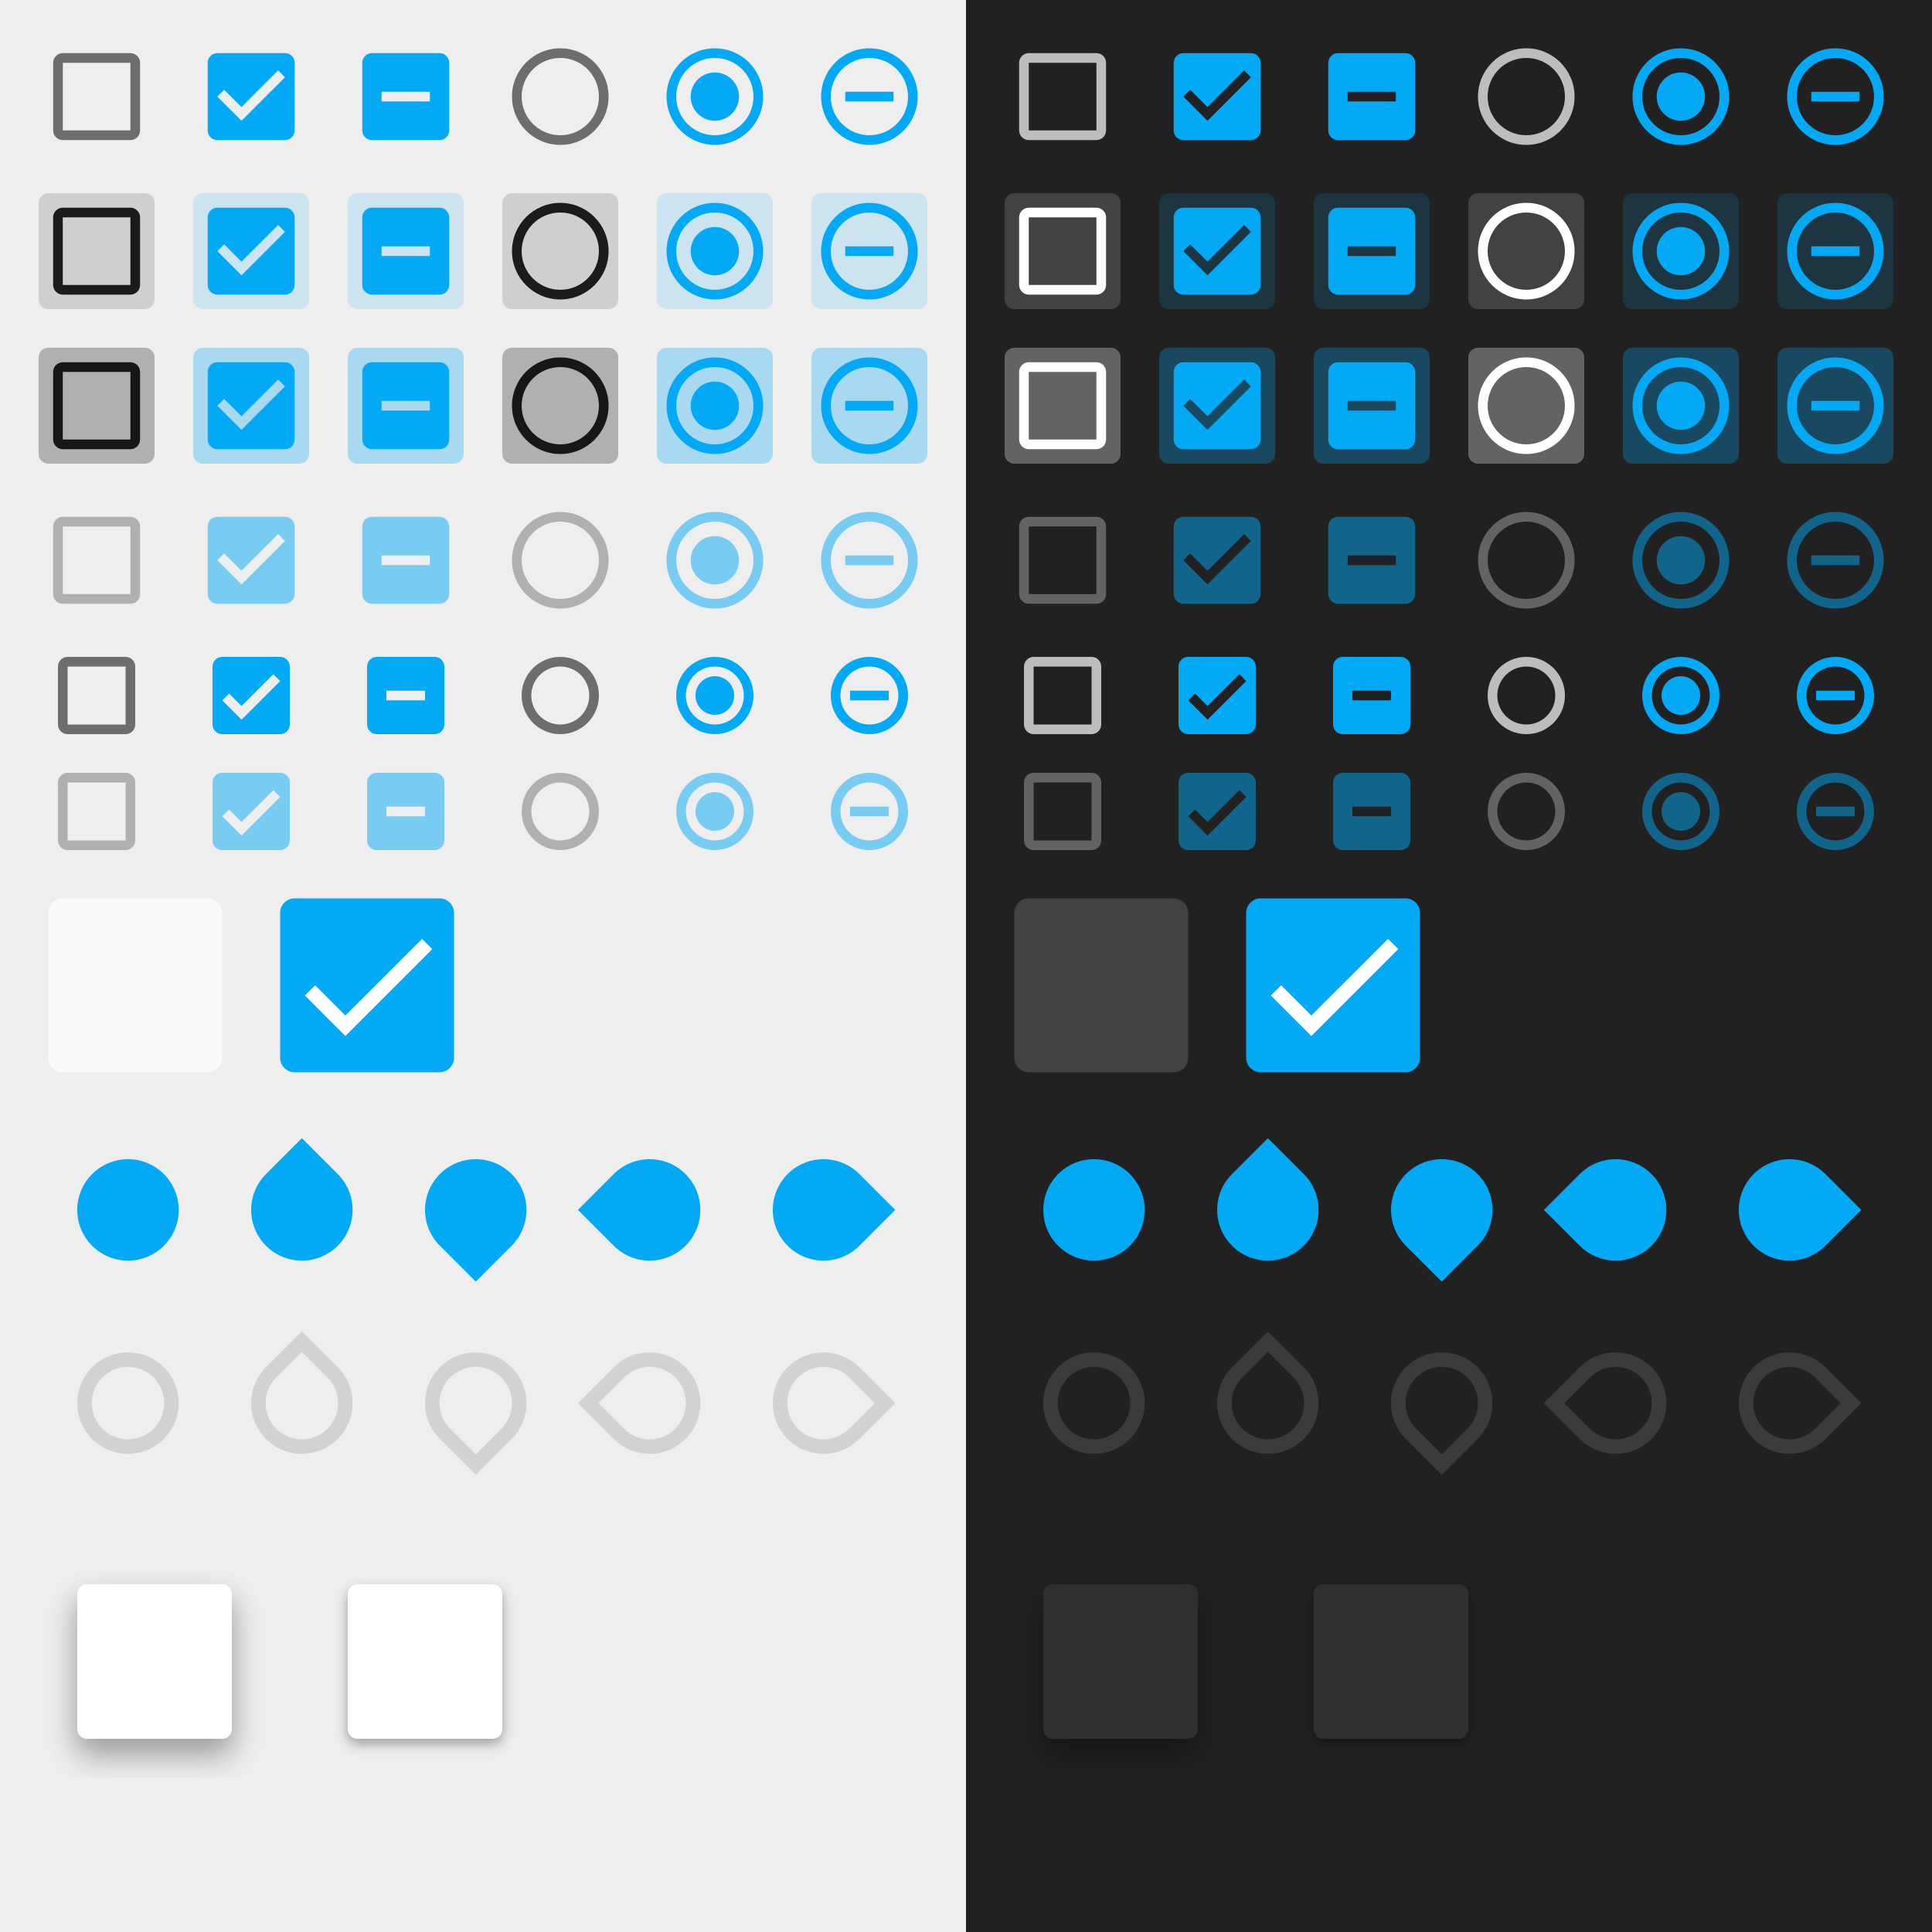
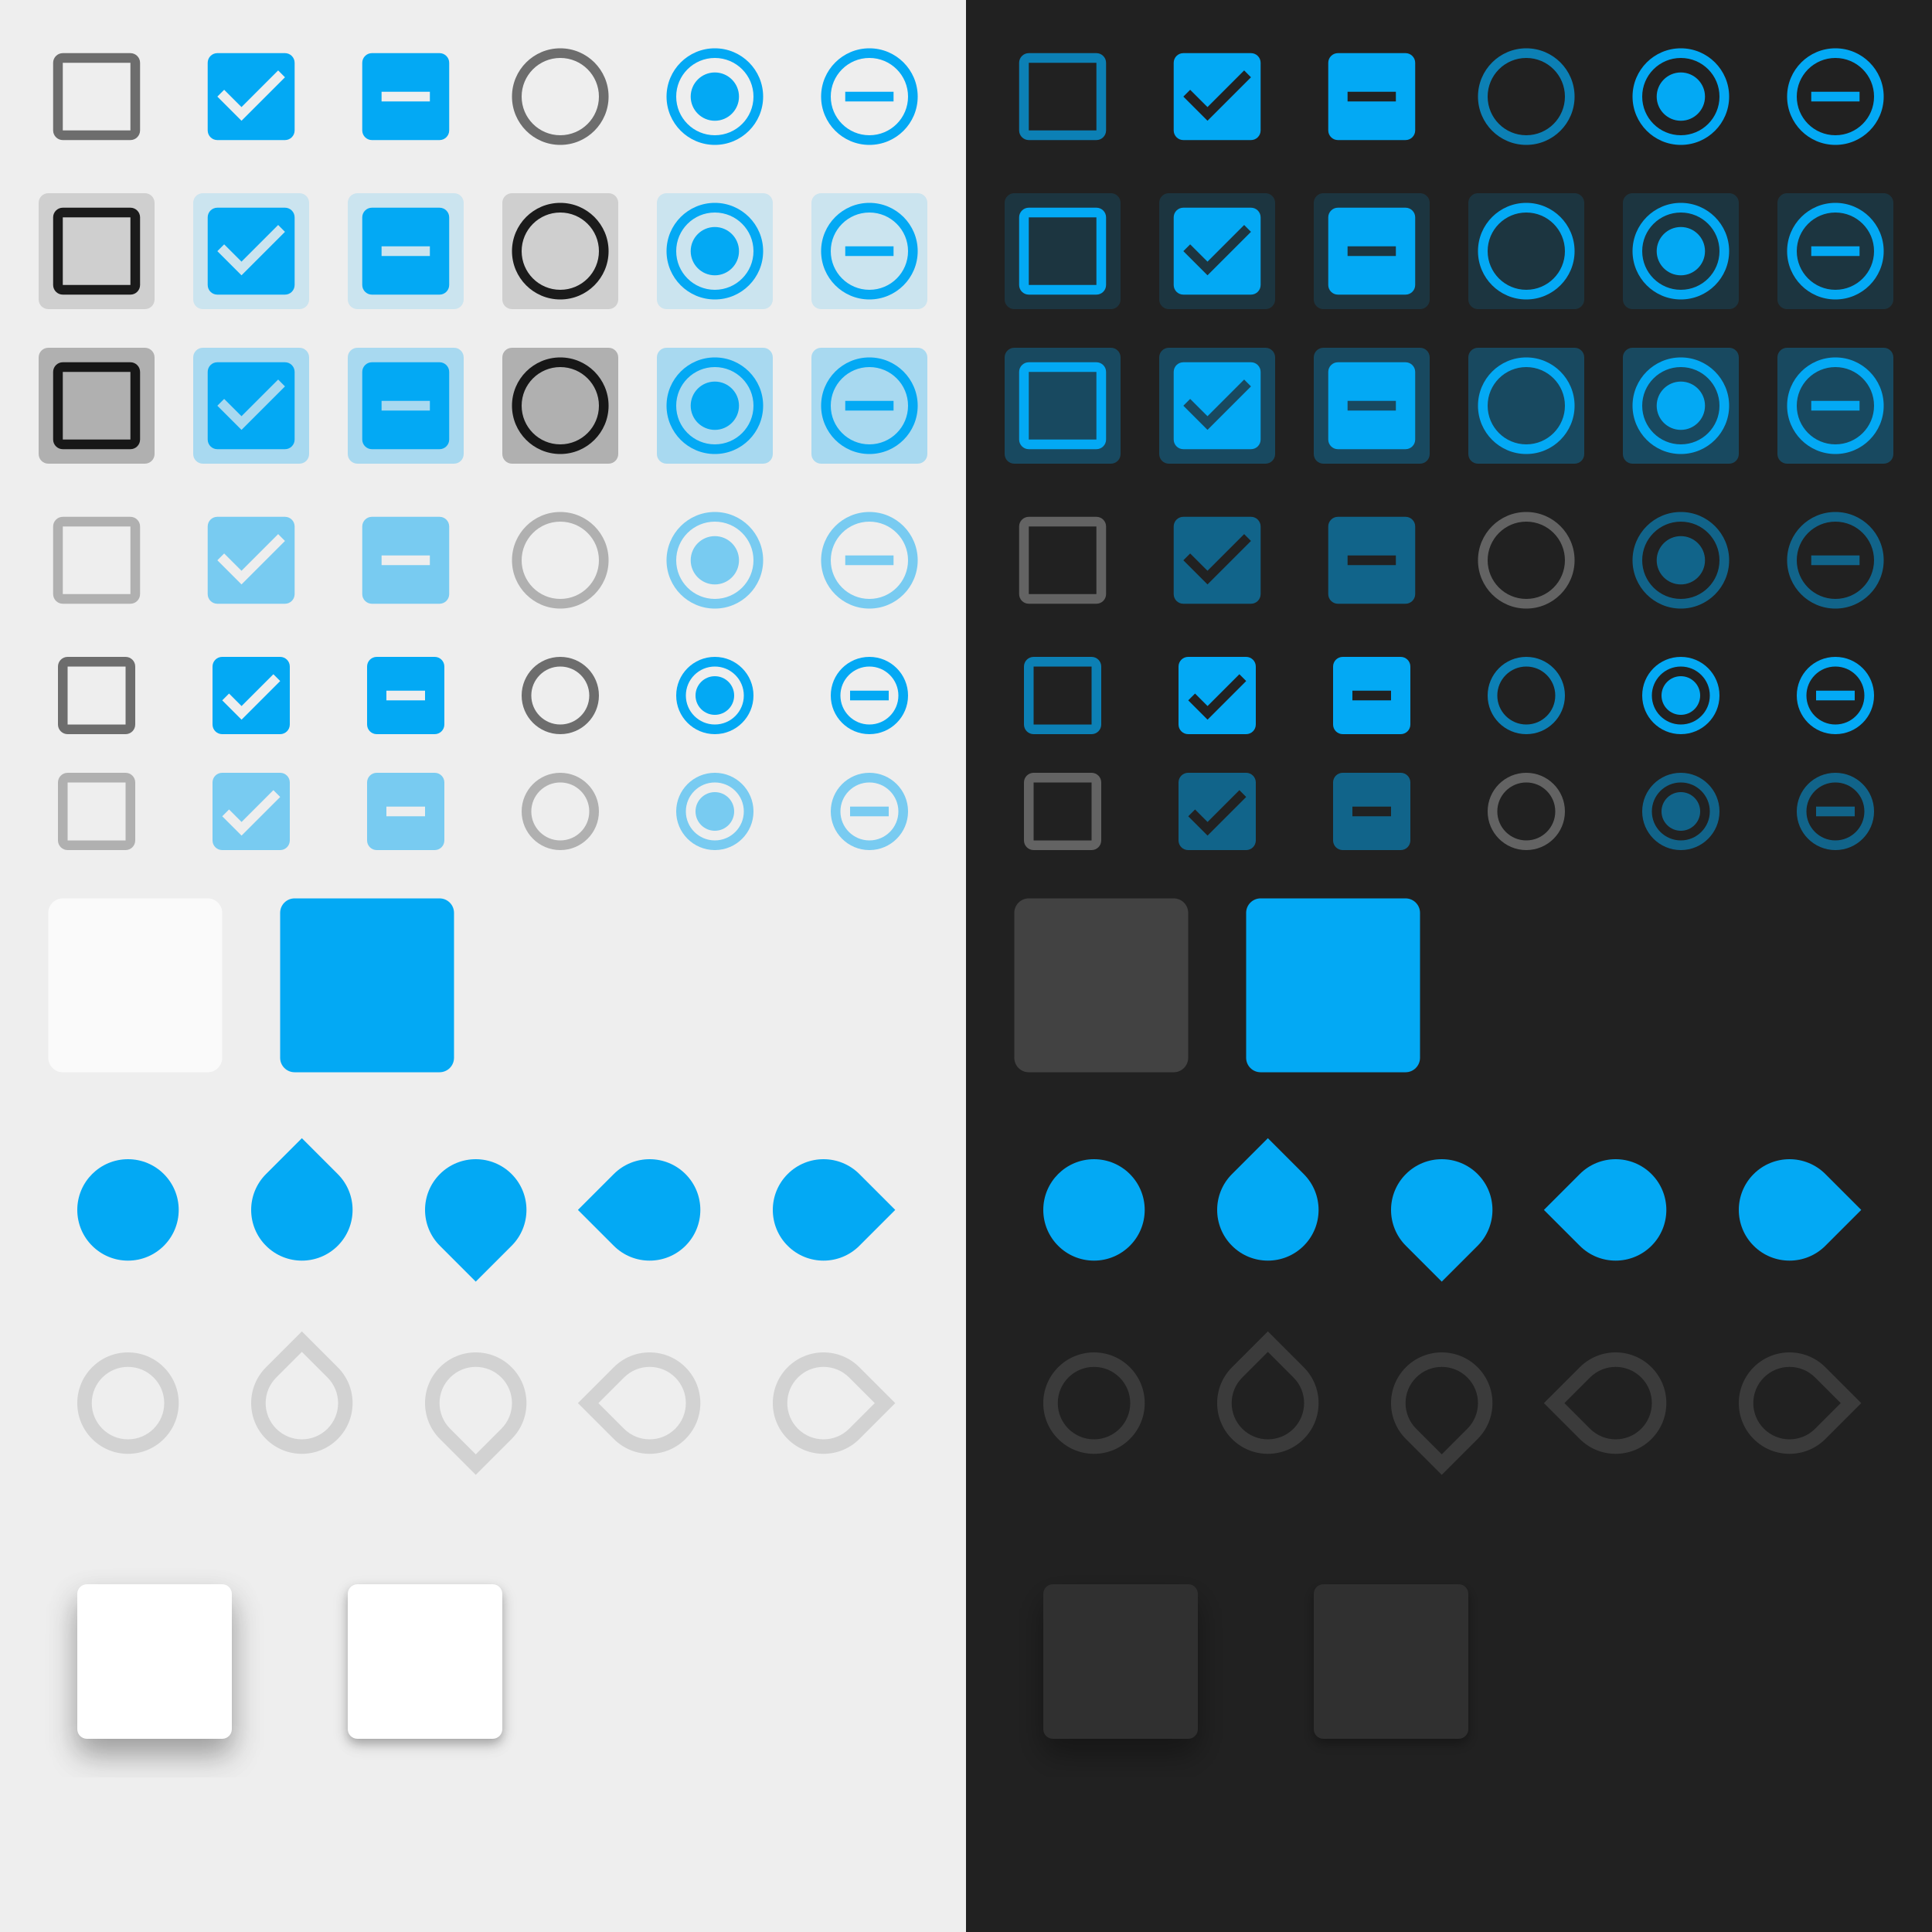
<svg xmlns="http://www.w3.org/2000/svg" xmlns:xlink="http://www.w3.org/1999/xlink" width="400" height="400" viewBox="0 0 400 400">
  <rect width="200" height="400" fill="url(#color-bg)" />
  <rect width="200" height="400" fill="url(#color-bg-dark)" x="200" />
  <defs>
    <linearGradient id="color-fg">
      <stop stop-color="#000000" stop-opacity="0.87" />
    </linearGradient>
    <linearGradient id="color-fg-dark">
-       <stop stop-color="#FFFFFF" />
+       <stop stop-color="#03A9F4" />
    </linearGradient>
    <linearGradient id="color-fg-secondary">
      <stop stop-color="#000000" stop-opacity="0.54" />
    </linearGradient>
    <linearGradient id="color-fg-secondary-dark">
-       <stop stop-color="#FFFFFF" stop-opacity="0.7" />
+       <stop stop-color="#03A9F4" stop-opacity="0.7" />
    </linearGradient>
    <linearGradient id="color-fg-secondary-disabled">
      <stop stop-color="#000000" stop-opacity="0.26" />
    </linearGradient>
    <linearGradient id="color-fg-secondary-disabled-dark">
      <stop stop-color="#FFFFFF" stop-opacity="0.3" />
    </linearGradient>
    <linearGradient id="color-divider">
      <stop stop-color="#000000" stop-opacity="0.12" />
    </linearGradient>
    <linearGradient id="color-divider-dark">
      <stop stop-color="#FFFFFF" stop-opacity="0.12" />
    </linearGradient>
    <linearGradient id="color-accent">
      <stop stop-color="#03A9F4" />
    </linearGradient>
    <linearGradient id="color-accent-disabled">
      <stop stop-color="#03A9F4" stop-opacity="0.5" />
    </linearGradient>
    <linearGradient id="color-bg">
      <stop stop-color="#EEEEEE" />
    </linearGradient>
    <linearGradient id="color-bg-dark">
      <stop stop-color="#212121" />
    </linearGradient>
    <linearGradient id="color-bg-lighter">
      <stop stop-color="#FAFAFA" />
    </linearGradient>
    <linearGradient id="color-bg-lighter-dark">
      <stop stop-color="#424242" />
    </linearGradient>
    <linearGradient id="color-base">
      <stop stop-color="#FFFFFF" />
    </linearGradient>
    <linearGradient id="color-base-dark">
      <stop stop-color="#303030" />
    </linearGradient>
    <filter id="1" color-interpolation-filters="sRGB" x="0" y="0" width="1" height="1">
      <feFlood flood-color="#000000" flood-opacity="0.12" result="flood" />
      <feComposite operator="in" in="flood" in2="SourceGraphic" result="composite1" />
      <feGaussianBlur stdDeviation="1.5" in="composite1" result="blur" />
      <feOffset dx="0" dy="1" result="offset" />
      <feComposite in="SourceGraphic" in2="offset" result="fbSourceGraphic" />
      <feFlood flood-color="#000000" flood-opacity="0.24" result="flood" />
      <feComposite operator="in" in="flood" in2="fbSourceGraphic" result="composite1" />
      <feGaussianBlur stdDeviation="1" in="composite1" result="blur" />
      <feOffset dx="0" dy="1" result="offset" />
      <feComposite in="fbSourceGraphic" in2="offset" result="composite2" />
    </filter>
    <filter id="2" color-interpolation-filters="sRGB" x="0" y="0" width="1" height="1">
      <feFlood flood-color="#000000" flood-opacity="0.16" result="flood" />
      <feComposite operator="in" in="flood" in2="SourceGraphic" result="composite1" />
      <feGaussianBlur stdDeviation="3" in="composite1" result="blur" />
      <feOffset dx="0" dy="3" result="offset" />
      <feComposite in="SourceGraphic" in2="offset" result="fbSourceGraphic" />
      <feFlood flood-color="#000000" flood-opacity="0.23" result="flood" />
      <feComposite operator="in" in="flood" in2="fbSourceGraphic" result="composite1" />
      <feGaussianBlur stdDeviation="3" in="composite1" result="blur" />
      <feOffset dx="0" dy="3" result="offset" />
      <feComposite in="fbSourceGraphic" in2="offset" result="composite2" />
    </filter>
    <path id="checkbox-unchecked-path" d="M19 5v14H5V5h14m0-2H5c-1.1 0-2 .9-2 2v14c0 1.1.9 2 2 2h14c1.1 0 2-.9 2-2V5c0-1.1-.9-2-2-2z" />
    <path id="checkbox-checked-path" d="M19 3H5c-1.11 0-2 .9-2 2v14c0 1.1.89 2 2 2h14c1.11 0 2-.9 2-2V5c0-1.1-.89-2-2-2zm-9 14l-5-5 1.41-1.41L10 14.17l7.59-7.59L19 8l-9 9z" />
    <path id="checkbox-mixed-path" d="M19 3H5c-1.1 0-2 .9-2 2v14c0 1.1.9 2 2 2h14c1.1 0 2-.9 2-2V5c0-1.1-.9-2-2-2zm-2 10H7v-2h10v2z" />
    <path id="radio-unchecked-path" d="M12 2C6.48 2 2 6.48 2 12s4.48 10 10 10 10-4.48 10-10S17.52 2 12 2zm0 18c-4.42 0-8-3.58-8-8s3.58-8 8-8 8 3.58 8 8-3.58 8-8 8z" />
    <path id="radio-checked-path" d="M12 7c-2.76 0-5 2.24-5 5s2.24 5 5 5 5-2.24 5-5-2.24-5-5-5zm0-5C6.48 2 2 6.48 2 12s4.48 10 10 10 10-4.48 10-10S17.52 2 12 2zm0 18c-4.42 0-8-3.58-8-8s3.58-8 8-8 8 3.58 8 8-3.58 8-8 8z" />
    <path id="radio-mixed-path" d="m12 2c-5.52 0-10 4.48-10 10s4.48 10 10 10 10-4.48 10-10-4.48-10-10-10zm0 2c4.42 0 8 3.58 8 8s-3.58 8-8 8-8-3.58-8-8 3.58-8 8-8zm-5 7v2h10v-2h-10z" />
    <path id="menu-checkbox-unchecked-path" d="m2 0a2 2 0 0 0 -2 2v12a2 2 0 0 0 2 2h12a2 2 0 0 0 2 -2v-12a2 2 0 0 0 -2 -2h-12zm0 2h12v12h-12v-12z" />
    <path id="menu-checkbox-checked-path" d="m2 0a2 2 0 0 0 -2 2v12a2 2 0 0 0 2 2h12a2 2 0 0 0 2 -2v-12a2 2 0 0 0 -2 -2h-12zm10.6 3.59l1.41 1.41-8 8-4-4 1.41-1.41 2.59 2.59 6.59-6.59z" />
    <path id="menu-checkbox-mixed-path" d="m2 0a2 2 0 0 0 -2 2v12a2 2 0 0 0 2 2h12a2 2 0 0 0 2 -2v-12a2 2 0 0 0 -2 -2h-12zm2 7h8v2h-8v-2z" />
    <path id="menu-radio-unchecked-path" d="m8 0a8 8 0 0 0 -8 8 8 8 0 0 0 8 8 8 8 0 0 0 8 -8 8 8 0 0 0 -8 -8zm0 2a6 6 0 0 1 6 6 6 6 0 0 1 -6 6 6 6 0 0 1 -6 -6 6 6 0 0 1 6 -6z" />
    <path id="menu-radio-checked-path" d="m8 0a8 8 0 0 0 -8 8 8 8 0 0 0 8 8 8 8 0 0 0 8 -8 8 8 0 0 0 -8 -8zm0 2a6 6 0 0 1 6 6 6 6 0 0 1 -6 6 6 6 0 0 1 -6 -6 6 6 0 0 1 6 -6zm0 2a4 4 0 0 0 -4 4 4 4 0 0 0 4 4 4 4 0 0 0 4 -4 4 4 0 0 0 -4 -4z" />
    <path id="menu-radio-mixed-path" d="m8 0a8 8 0 0 0 -8 8 8 8 0 0 0 8 8 8 8 0 0 0 8 -8 8 8 0 0 0 -8 -8zm0 2a6 6 0 0 1 6 6 6 6 0 0 1 -6 6 6 6 0 0 1 -6 -6 6 6 0 0 1 6 -6zm-4 5v2h8v-2h-8z" />
    <rect id="button-fill" width="24" height="24" rx="2" ry="2" />
    <path id="check-path" d="M9 16.17L4.83 12l-1.42 1.41L9 19 21 7l-1.41-1.41z" />
    <path id="slider-fill" d="M 21,10.5 A 10.5,10.5 0 0 1 10.5,21 10.5,10.5 0 0 1 0,10.5 10.5,10.5 0 0 1 10.5,0 10.5,10.5 0 0 1 21,10.5 Z" />
    <path id="slider-stroke" d="m10.5 0a10.5 10.5 0 0 0 -10.5 10.5 10.5 10.5 0 0 0 10.5 10.5 10.5 10.5 0 0 0 10.5 -10.5 10.5 10.5 0 0 0 -10.5 -10.5zm0 3a7.5 7.5 0 0 1 7.5 7.5 7.5 7.5 0 0 1 -7.5 7.5 7.5 7.5 0 0 1 -7.5 -7.5 7.5 7.5 0 0 1 7.5 -7.5z" />
    <path id="marks-slider-fill" d="m10.5 0a10.5 10.5 0 0 0 -10.5 10.5 10.5 10.5 0 0 0 10.5 10.5h10.5v-10.5a10.5 10.5 0 0 0 -10.5 -10.5z" />
    <path id="marks-slider-stroke" d="m10.5 0a10.5 10.5 0 0 0 -10.5 10.5 10.5 10.5 0 0 0 10.5 10.5h10.5v-10.5a10.5 10.5 0 0 0 -10.5 -10.5zm0 3a7.5 7.5 0 0 1 7.5 7.5v7.5h-7.5a7.5 7.5 0 0 1 -7.5 -7.5 7.5 7.5 0 0 1 7.5 -7.5z" />
    <rect id="box-fill" width="32" height="32" rx="2" ry="2" />
    <rect id="16x16" width="16" height="16" opacity="0" />
    <rect id="21x21" width="21" height="21" opacity="0" />
    <rect id="21x26" width="21" height="26" opacity="0" />
    <rect id="40x40" width="40" height="40" opacity="0" />
    <rect id="48x48" width="48" height="48" opacity="0" />
    <g id="base-checkbox-unchecked">
      <use xlink:href="#button-fill" opacity="0" />
      <use xlink:href="#checkbox-unchecked-path" />
    </g>
    <g id="base-checkbox-unchecked-hover">
      <use xlink:href="#button-fill" opacity="0.15" />
      <use xlink:href="#checkbox-unchecked-path" />
    </g>
    <g id="base-checkbox-unchecked-active">
      <use xlink:href="#button-fill" opacity="0.3" />
      <use xlink:href="#checkbox-unchecked-path" />
    </g>
    <g id="base-checkbox-checked">
      <use xlink:href="#button-fill" opacity="0" />
      <use xlink:href="#checkbox-checked-path" />
    </g>
    <g id="base-checkbox-checked-hover">
      <use xlink:href="#button-fill" opacity="0.15" />
      <use xlink:href="#checkbox-checked-path" />
    </g>
    <g id="base-checkbox-checked-active">
      <use xlink:href="#button-fill" opacity="0.3" />
      <use xlink:href="#checkbox-checked-path" />
    </g>
    <g id="base-checkbox-mixed">
      <use xlink:href="#button-fill" opacity="0" />
      <use xlink:href="#checkbox-mixed-path" />
    </g>
    <g id="base-checkbox-mixed-hover">
      <use xlink:href="#button-fill" opacity="0.15" />
      <use xlink:href="#checkbox-mixed-path" />
    </g>
    <g id="base-checkbox-mixed-active">
      <use xlink:href="#button-fill" opacity="0.3" />
      <use xlink:href="#checkbox-mixed-path" />
    </g>
    <g id="base-radio-unchecked">
      <use xlink:href="#button-fill" opacity="0" />
      <use xlink:href="#radio-unchecked-path" />
    </g>
    <g id="base-radio-unchecked-hover">
      <use xlink:href="#button-fill" opacity="0.15" />
      <use xlink:href="#radio-unchecked-path" />
    </g>
    <g id="base-radio-unchecked-active">
      <use xlink:href="#button-fill" opacity="0.3" />
      <use xlink:href="#radio-unchecked-path" />
    </g>
    <g id="base-radio-checked">
      <use xlink:href="#button-fill" opacity="0" />
      <use xlink:href="#radio-checked-path" />
    </g>
    <g id="base-radio-checked-hover">
      <use xlink:href="#button-fill" opacity="0.15" />
      <use xlink:href="#radio-checked-path" />
    </g>
    <g id="base-radio-checked-active">
      <use xlink:href="#button-fill" opacity="0.3" />
      <use xlink:href="#radio-checked-path" />
    </g>
    <g id="base-radio-mixed">
      <use xlink:href="#button-fill" opacity="0" />
      <use xlink:href="#radio-mixed-path" />
    </g>
    <g id="base-radio-mixed-hover">
      <use xlink:href="#button-fill" opacity="0.15" />
      <use xlink:href="#radio-mixed-path" />
    </g>
    <g id="base-radio-mixed-active">
      <use xlink:href="#button-fill" opacity="0.3" />
      <use xlink:href="#radio-mixed-path" />
    </g>
    <g id="base-menu-checkbox-unchecked">
      <use xlink:href="#16x16" />
      <use xlink:href="#menu-checkbox-unchecked-path" />
    </g>
    <g id="base-menu-checkbox-checked">
      <use xlink:href="#16x16" />
      <use xlink:href="#menu-checkbox-checked-path" />
    </g>
    <g id="base-menu-checkbox-mixed">
      <use xlink:href="#16x16" />
      <use xlink:href="#menu-checkbox-mixed-path" />
    </g>
    <g id="base-menu-radio-unchecked">
      <use xlink:href="#16x16" />
      <use xlink:href="#menu-radio-unchecked-path" />
    </g>
    <g id="base-menu-radio-checked">
      <use xlink:href="#16x16" />
      <use xlink:href="#menu-radio-checked-path" />
    </g>
    <g id="base-menu-radio-mixed">
      <use xlink:href="#16x16" />
      <use xlink:href="#menu-radio-mixed-path" />
    </g>
    <g id="base-selectionmode-checkbox-unchecked">
      <use xlink:href="#40x40" />
      <use xlink:href="#button-fill" transform="matrix(1.5 0 0 1.5 2 2)" />
    </g>
    <g id="base-selectionmode-checkbox-checked">
      <use xlink:href="#40x40" />
      <use xlink:href="#button-fill" transform="matrix(1.5 0 0 1.5 2 2)" fill="url(#color-accent)" />
      <use xlink:href="#check-path" transform="matrix(1.5 0 0 1.5 2 2)" fill="url(#color-fg-dark)" />
    </g>
    <g id="base-scale-slider">
      <use xlink:href="#21x21" />
      <use xlink:href="#slider-fill" fill="url(#color-accent)" />
    </g>
    <g id="base-scale-slider-disabled">
      <use xlink:href="#21x21" />
      <use xlink:href="#slider-fill" fill="url(#color-bg)" />
      <use xlink:href="#slider-stroke" fill="url(#color-divider)" />
    </g>
    <g id="base-scale-slider-disabled-dark">
      <use xlink:href="#21x21" />
      <use xlink:href="#slider-fill" fill="url(#color-bg-dark)" />
      <use xlink:href="#slider-stroke" fill="url(#color-divider-dark)" />
    </g>
    <g id="base-scale-horz-marks-after-slider">
      <use xlink:href="#21x26" />
      <use xlink:href="#marks-slider-fill" transform="rotate(45 10.5 10.5)" fill="url(#color-accent)" />
    </g>
    <use xlink:href="#base-scale-horz-marks-after-slider" id="base-scale-vert-marks-before-slider" transform="rotate(90 10.5 10.5)" />
    <use xlink:href="#base-scale-horz-marks-after-slider" id="base-scale-horz-marks-before-slider" transform="rotate(180 10.5 10.5)" />
    <use xlink:href="#base-scale-horz-marks-after-slider" id="base-scale-vert-marks-after-slider" transform="rotate(270 10.5 10.5)" />
    <g id="base-scale-horz-marks-after-slider-disabled">
      <use xlink:href="#21x26" />
      <use xlink:href="#marks-slider-fill" transform="rotate(45 10.5 10.5)" fill="url(#color-bg)" />
      <use xlink:href="#marks-slider-stroke" transform="rotate(45 10.5 10.5)" fill="url(#color-divider)" />
    </g>
    <use xlink:href="#base-scale-horz-marks-after-slider-disabled" id="base-scale-vert-marks-before-slider-disabled" transform="rotate(90 10.5 10.5)" />
    <use xlink:href="#base-scale-horz-marks-after-slider-disabled" id="base-scale-horz-marks-before-slider-disabled" transform="rotate(180 10.5 10.5)" />
    <use xlink:href="#base-scale-horz-marks-after-slider-disabled" id="base-scale-vert-marks-after-slider-disabled" transform="rotate(270 10.5 10.5)" />
    <g id="base-scale-horz-marks-after-slider-disabled-dark">
      <use xlink:href="#21x26" />
      <use xlink:href="#marks-slider-fill" transform="rotate(45 10.5 10.5)" fill="url(#color-bg-dark)" />
      <use xlink:href="#marks-slider-stroke" transform="rotate(45 10.5 10.5)" fill="url(#color-divider-dark)" />
    </g>
    <use xlink:href="#base-scale-horz-marks-after-slider-disabled-dark" id="base-scale-vert-marks-before-slider-disabled-dark" transform="rotate(90 10.5 10.5)" />
    <use xlink:href="#base-scale-horz-marks-after-slider-disabled-dark" id="base-scale-horz-marks-before-slider-disabled-dark" transform="rotate(180 10.5 10.5)" />
    <use xlink:href="#base-scale-horz-marks-after-slider-disabled-dark" id="base-scale-vert-marks-after-slider-disabled-dark" transform="rotate(270 10.5 10.5)" />
    <g id="base-box">
      <use xlink:href="#48x48" />
      <use xlink:href="#box-fill" x="8" y="8" />
    </g>
  </defs>
  <use x="8" y="8" xlink:href="#base-checkbox-unchecked" fill="url(#color-fg-secondary)" id="checkbox-unchecked" />
  <use x="8" y="40" xlink:href="#base-checkbox-unchecked-hover" fill="url(#color-fg)" id="checkbox-unchecked-hover" />
  <use x="8" y="72" xlink:href="#base-checkbox-unchecked-active" fill="url(#color-fg)" id="checkbox-unchecked-active" />
  <use x="8" y="104" xlink:href="#base-checkbox-unchecked" fill="url(#color-fg-secondary-disabled)" id="checkbox-unchecked-disabled" />
  <use x="40" y="8" xlink:href="#base-checkbox-checked" fill="url(#color-accent)" id="checkbox-checked" />
  <use x="40" y="40" xlink:href="#base-checkbox-checked-hover" fill="url(#color-accent)" id="checkbox-checked-hover" />
  <use x="40" y="72" xlink:href="#base-checkbox-checked-active" fill="url(#color-accent)" id="checkbox-checked-active" />
  <use x="40" y="104" xlink:href="#base-checkbox-checked" fill="url(#color-accent-disabled)" id="checkbox-checked-disabled" />
  <use x="72" y="8" xlink:href="#base-checkbox-mixed" fill="url(#color-accent)" id="checkbox-mixed" />
  <use x="72" y="40" xlink:href="#base-checkbox-mixed-hover" fill="url(#color-accent)" id="checkbox-mixed-hover" />
  <use x="72" y="72" xlink:href="#base-checkbox-mixed-active" fill="url(#color-accent)" id="checkbox-mixed-active" />
  <use x="72" y="104" xlink:href="#base-checkbox-mixed" fill="url(#color-accent-disabled)" id="checkbox-mixed-disabled" />
  <use x="104" y="8" xlink:href="#base-radio-unchecked" fill="url(#color-fg-secondary)" id="radio-unchecked" />
  <use x="104" y="40" xlink:href="#base-radio-unchecked-hover" fill="url(#color-fg)" id="radio-unchecked-hover" />
  <use x="104" y="72" xlink:href="#base-radio-unchecked-active" fill="url(#color-fg)" id="radio-unchecked-active" />
  <use x="104" y="104" xlink:href="#base-radio-unchecked" fill="url(#color-fg-secondary-disabled)" id="radio-unchecked-disabled" />
  <use x="136" y="8" xlink:href="#base-radio-checked" fill="url(#color-accent)" id="radio-checked" />
  <use x="136" y="40" xlink:href="#base-radio-checked-hover" fill="url(#color-accent)" id="radio-checked-hover" />
  <use x="136" y="72" xlink:href="#base-radio-checked-active" fill="url(#color-accent)" id="radio-checked-active" />
  <use x="136" y="104" xlink:href="#base-radio-checked" fill="url(#color-accent-disabled)" id="radio-checked-disabled" />
  <use x="168" y="8" xlink:href="#base-radio-mixed" fill="url(#color-accent)" id="radio-mixed" />
  <use x="168" y="40" xlink:href="#base-radio-mixed-hover" fill="url(#color-accent)" id="radio-mixed-hover" />
  <use x="168" y="72" xlink:href="#base-radio-mixed-active" fill="url(#color-accent)" id="radio-mixed-active" />
  <use x="168" y="104" xlink:href="#base-radio-mixed" fill="url(#color-accent-disabled)" id="radio-mixed-disabled" />
  <use x="12" y="136" xlink:href="#base-menu-checkbox-unchecked" fill="url(#color-fg-secondary)" id="menu-checkbox-unchecked" />
  <use x="12" y="160" xlink:href="#base-menu-checkbox-unchecked" fill="url(#color-fg-secondary-disabled)" id="menu-checkbox-unchecked-disabled" />
  <use x="44" y="136" xlink:href="#base-menu-checkbox-checked" fill="url(#color-accent)" id="menu-checkbox-checked" />
  <use x="44" y="160" xlink:href="#base-menu-checkbox-checked" fill="url(#color-accent-disabled)" id="menu-checkbox-checked-disabled" />
  <use x="76" y="136" xlink:href="#base-menu-checkbox-mixed" fill="url(#color-accent)" id="menu-checkbox-mixed" />
  <use x="76" y="160" xlink:href="#base-menu-checkbox-mixed" fill="url(#color-accent-disabled)" id="menu-checkbox-mixed-disabled" />
  <use x="108" y="136" xlink:href="#base-menu-radio-unchecked" fill="url(#color-fg-secondary)" id="menu-radio-unchecked" />
  <use x="108" y="160" xlink:href="#base-menu-radio-unchecked" fill="url(#color-fg-secondary-disabled)" id="menu-radio-unchecked-disabled" />
  <use x="140" y="136" xlink:href="#base-menu-radio-checked" fill="url(#color-accent)" id="menu-radio-checked" />
  <use x="140" y="160" xlink:href="#base-menu-radio-checked" fill="url(#color-accent-disabled)" id="menu-radio-checked-disabled" />
  <use x="172" y="136" xlink:href="#base-menu-radio-mixed" fill="url(#color-accent)" id="menu-radio-mixed" />
  <use x="172" y="160" xlink:href="#base-menu-radio-mixed" fill="url(#color-accent-disabled)" id="menu-radio-mixed-disabled" />
  <use x="8" y="184" xlink:href="#base-selectionmode-checkbox-unchecked" fill="url(#color-bg-lighter)" id="selectionmode-checkbox-unchecked" />
  <use x="56" y="184" xlink:href="#base-selectionmode-checkbox-checked" id="selectionmode-checkbox-checked" />
  <use x="16" y="240" xlink:href="#base-scale-slider" id="scale-slider" />
  <use x="16" y="280" xlink:href="#base-scale-slider-disabled" id="scale-slider-disabled" />
  <use x="52" y="240" xlink:href="#base-scale-horz-marks-before-slider" id="scale-horz-marks-before-slider" />
  <use x="52" y="280" xlink:href="#base-scale-horz-marks-before-slider-disabled" id="scale-horz-marks-before-slider-disabled" />
  <use x="88" y="240" xlink:href="#base-scale-horz-marks-after-slider" id="scale-horz-marks-after-slider" />
  <use x="88" y="280" xlink:href="#base-scale-horz-marks-after-slider-disabled" id="scale-horz-marks-after-slider-disabled" />
  <use x="124" y="240" xlink:href="#base-scale-vert-marks-before-slider" id="scale-vert-marks-before-slider" />
  <use x="124" y="280" xlink:href="#base-scale-vert-marks-before-slider-disabled" id="scale-vert-marks-before-slider-disabled" />
  <use x="160" y="240" xlink:href="#base-scale-vert-marks-after-slider" id="scale-vert-marks-after-slider" />
  <use x="160" y="280" xlink:href="#base-scale-vert-marks-after-slider-disabled" id="scale-vert-marks-after-slider-disabled" />
  <use x="8" y="320" xlink:href="#base-box" fill="url(#color-base)" filter="url(#2)" id="box-shadow" />
  <use x="64" y="320" xlink:href="#base-box" fill="url(#color-base)" filter="url(#1)" id="box-shadow-backdrop" />
  <use x="208" y="8" xlink:href="#base-checkbox-unchecked" fill="url(#color-fg-secondary-dark)" id="checkbox-unchecked-dark" />
  <use x="208" y="40" xlink:href="#base-checkbox-unchecked-hover" fill="url(#color-fg-dark)" id="checkbox-unchecked-hover-dark" />
  <use x="208" y="72" xlink:href="#base-checkbox-unchecked-active" fill="url(#color-fg-dark)" id="checkbox-unchecked-active-dark" />
  <use x="208" y="104" xlink:href="#base-checkbox-unchecked" fill="url(#color-fg-secondary-disabled-dark)" id="checkbox-unchecked-disabled-dark" />
  <use x="240" y="8" xlink:href="#base-checkbox-checked" fill="url(#color-accent)" id="checkbox-checked-dark" />
  <use x="240" y="40" xlink:href="#base-checkbox-checked-hover" fill="url(#color-accent)" id="checkbox-checked-hover-dark" />
  <use x="240" y="72" xlink:href="#base-checkbox-checked-active" fill="url(#color-accent)" id="checkbox-checked-active-dark" />
  <use x="240" y="104" xlink:href="#base-checkbox-checked" fill="url(#color-accent-disabled)" id="checkbox-checked-disabled-dark" />
  <use x="272" y="8" xlink:href="#base-checkbox-mixed" fill="url(#color-accent)" id="checkbox-mixed-dark" />
  <use x="272" y="40" xlink:href="#base-checkbox-mixed-hover" fill="url(#color-accent)" id="checkbox-mixed-hover-dark" />
  <use x="272" y="72" xlink:href="#base-checkbox-mixed-active" fill="url(#color-accent)" id="checkbox-mixed-active-dark" />
  <use x="272" y="104" xlink:href="#base-checkbox-mixed" fill="url(#color-accent-disabled)" id="checkbox-mixed-disabled-dark" />
  <use x="304" y="8" xlink:href="#base-radio-unchecked" fill="url(#color-fg-secondary-dark)" id="radio-unchecked-dark" />
  <use x="304" y="40" xlink:href="#base-radio-unchecked-hover" fill="url(#color-fg-dark)" id="radio-unchecked-hover-dark" />
  <use x="304" y="72" xlink:href="#base-radio-unchecked-active" fill="url(#color-fg-dark)" id="radio-unchecked-active-dark" />
  <use x="304" y="104" xlink:href="#base-radio-unchecked" fill="url(#color-fg-secondary-disabled-dark)" id="radio-unchecked-disabled-dark" />
  <use x="336" y="8" xlink:href="#base-radio-checked" fill="url(#color-accent)" id="radio-checked-dark" />
  <use x="336" y="40" xlink:href="#base-radio-checked-hover" fill="url(#color-accent)" id="radio-checked-hover-dark" />
  <use x="336" y="72" xlink:href="#base-radio-checked-active" fill="url(#color-accent)" id="radio-checked-active-dark" />
  <use x="336" y="104" xlink:href="#base-radio-checked" fill="url(#color-accent-disabled)" id="radio-checked-disabled-dark" />
  <use x="368" y="8" xlink:href="#base-radio-mixed" fill="url(#color-accent)" id="radio-mixed-dark" />
  <use x="368" y="40" xlink:href="#base-radio-mixed-hover" fill="url(#color-accent)" id="radio-mixed-hover-dark" />
  <use x="368" y="72" xlink:href="#base-radio-mixed-active" fill="url(#color-accent)" id="radio-mixed-active-dark" />
  <use x="368" y="104" xlink:href="#base-radio-mixed" fill="url(#color-accent-disabled)" id="radio-mixed-disabled-dark" />
  <use x="212" y="136" xlink:href="#base-menu-checkbox-unchecked" fill="url(#color-fg-secondary-dark)" id="menu-checkbox-unchecked-dark" />
  <use x="212" y="160" xlink:href="#base-menu-checkbox-unchecked" fill="url(#color-fg-secondary-disabled-dark)" id="menu-checkbox-unchecked-disabled-dark" />
  <use x="244" y="136" xlink:href="#base-menu-checkbox-checked" fill="url(#color-accent)" id="menu-checkbox-checked-dark" />
  <use x="244" y="160" xlink:href="#base-menu-checkbox-checked" fill="url(#color-accent-disabled)" id="menu-checkbox-checked-disabled-dark" />
  <use x="276" y="136" xlink:href="#base-menu-checkbox-mixed" fill="url(#color-accent)" id="menu-checkbox-mixed-dark" />
  <use x="276" y="160" xlink:href="#base-menu-checkbox-mixed" fill="url(#color-accent-disabled)" id="menu-checkbox-mixed-disabled-dark" />
  <use x="308" y="136" xlink:href="#base-menu-radio-unchecked" fill="url(#color-fg-secondary-dark)" id="menu-radio-unchecked-dark" />
  <use x="308" y="160" xlink:href="#base-menu-radio-unchecked" fill="url(#color-fg-secondary-disabled-dark)" id="menu-radio-unchecked-disabled-dark" />
  <use x="340" y="136" xlink:href="#base-menu-radio-checked" fill="url(#color-accent)" id="menu-radio-checked-dark" />
  <use x="340" y="160" xlink:href="#base-menu-radio-checked" fill="url(#color-accent-disabled)" id="menu-radio-checked-disabled-dark" />
  <use x="372" y="136" xlink:href="#base-menu-radio-mixed" fill="url(#color-accent)" id="menu-radio-mixed-dark" />
  <use x="372" y="160" xlink:href="#base-menu-radio-mixed" fill="url(#color-accent-disabled)" id="menu-radio-mixed-disabled-dark" />
  <use x="208" y="184" xlink:href="#base-selectionmode-checkbox-unchecked" fill="url(#color-bg-lighter-dark)" id="selectionmode-checkbox-unchecked-dark" />
  <use x="256" y="184" xlink:href="#base-selectionmode-checkbox-checked" id="selectionmode-checkbox-checked-dark" />
  <use x="216" y="240" xlink:href="#base-scale-slider" id="scale-slider-dark" />
  <use x="216" y="280" xlink:href="#base-scale-slider-disabled-dark" id="scale-slider-disabled-dark" />
  <use x="252" y="240" xlink:href="#base-scale-horz-marks-before-slider" id="scale-horz-marks-before-slider-dark" />
  <use x="252" y="280" xlink:href="#base-scale-horz-marks-before-slider-disabled-dark" id="scale-horz-marks-before-slider-disabled-dark" />
  <use x="288" y="240" xlink:href="#base-scale-horz-marks-after-slider" id="scale-horz-marks-after-slider-dark" />
  <use x="288" y="280" xlink:href="#base-scale-horz-marks-after-slider-disabled-dark" id="scale-horz-marks-after-slider-disabled-dark" />
  <use x="324" y="240" xlink:href="#base-scale-vert-marks-before-slider" id="scale-vert-marks-before-slider-dark" />
  <use x="324" y="280" xlink:href="#base-scale-vert-marks-before-slider-disabled-dark" id="scale-vert-marks-before-slider-disabled-dark" />
  <use x="360" y="240" xlink:href="#base-scale-vert-marks-after-slider" id="scale-vert-marks-after-slider-dark" />
  <use x="360" y="280" xlink:href="#base-scale-vert-marks-after-slider-disabled-dark" id="scale-vert-marks-after-slider-disabled-dark" />
  <use x="208" y="320" xlink:href="#base-box" fill="url(#color-base-dark)" filter="url(#2)" id="box-shadow-dark" />
  <use x="264" y="320" xlink:href="#base-box" fill="url(#color-base-dark)" filter="url(#1)" id="box-shadow-backdrop-dark" />
</svg>
